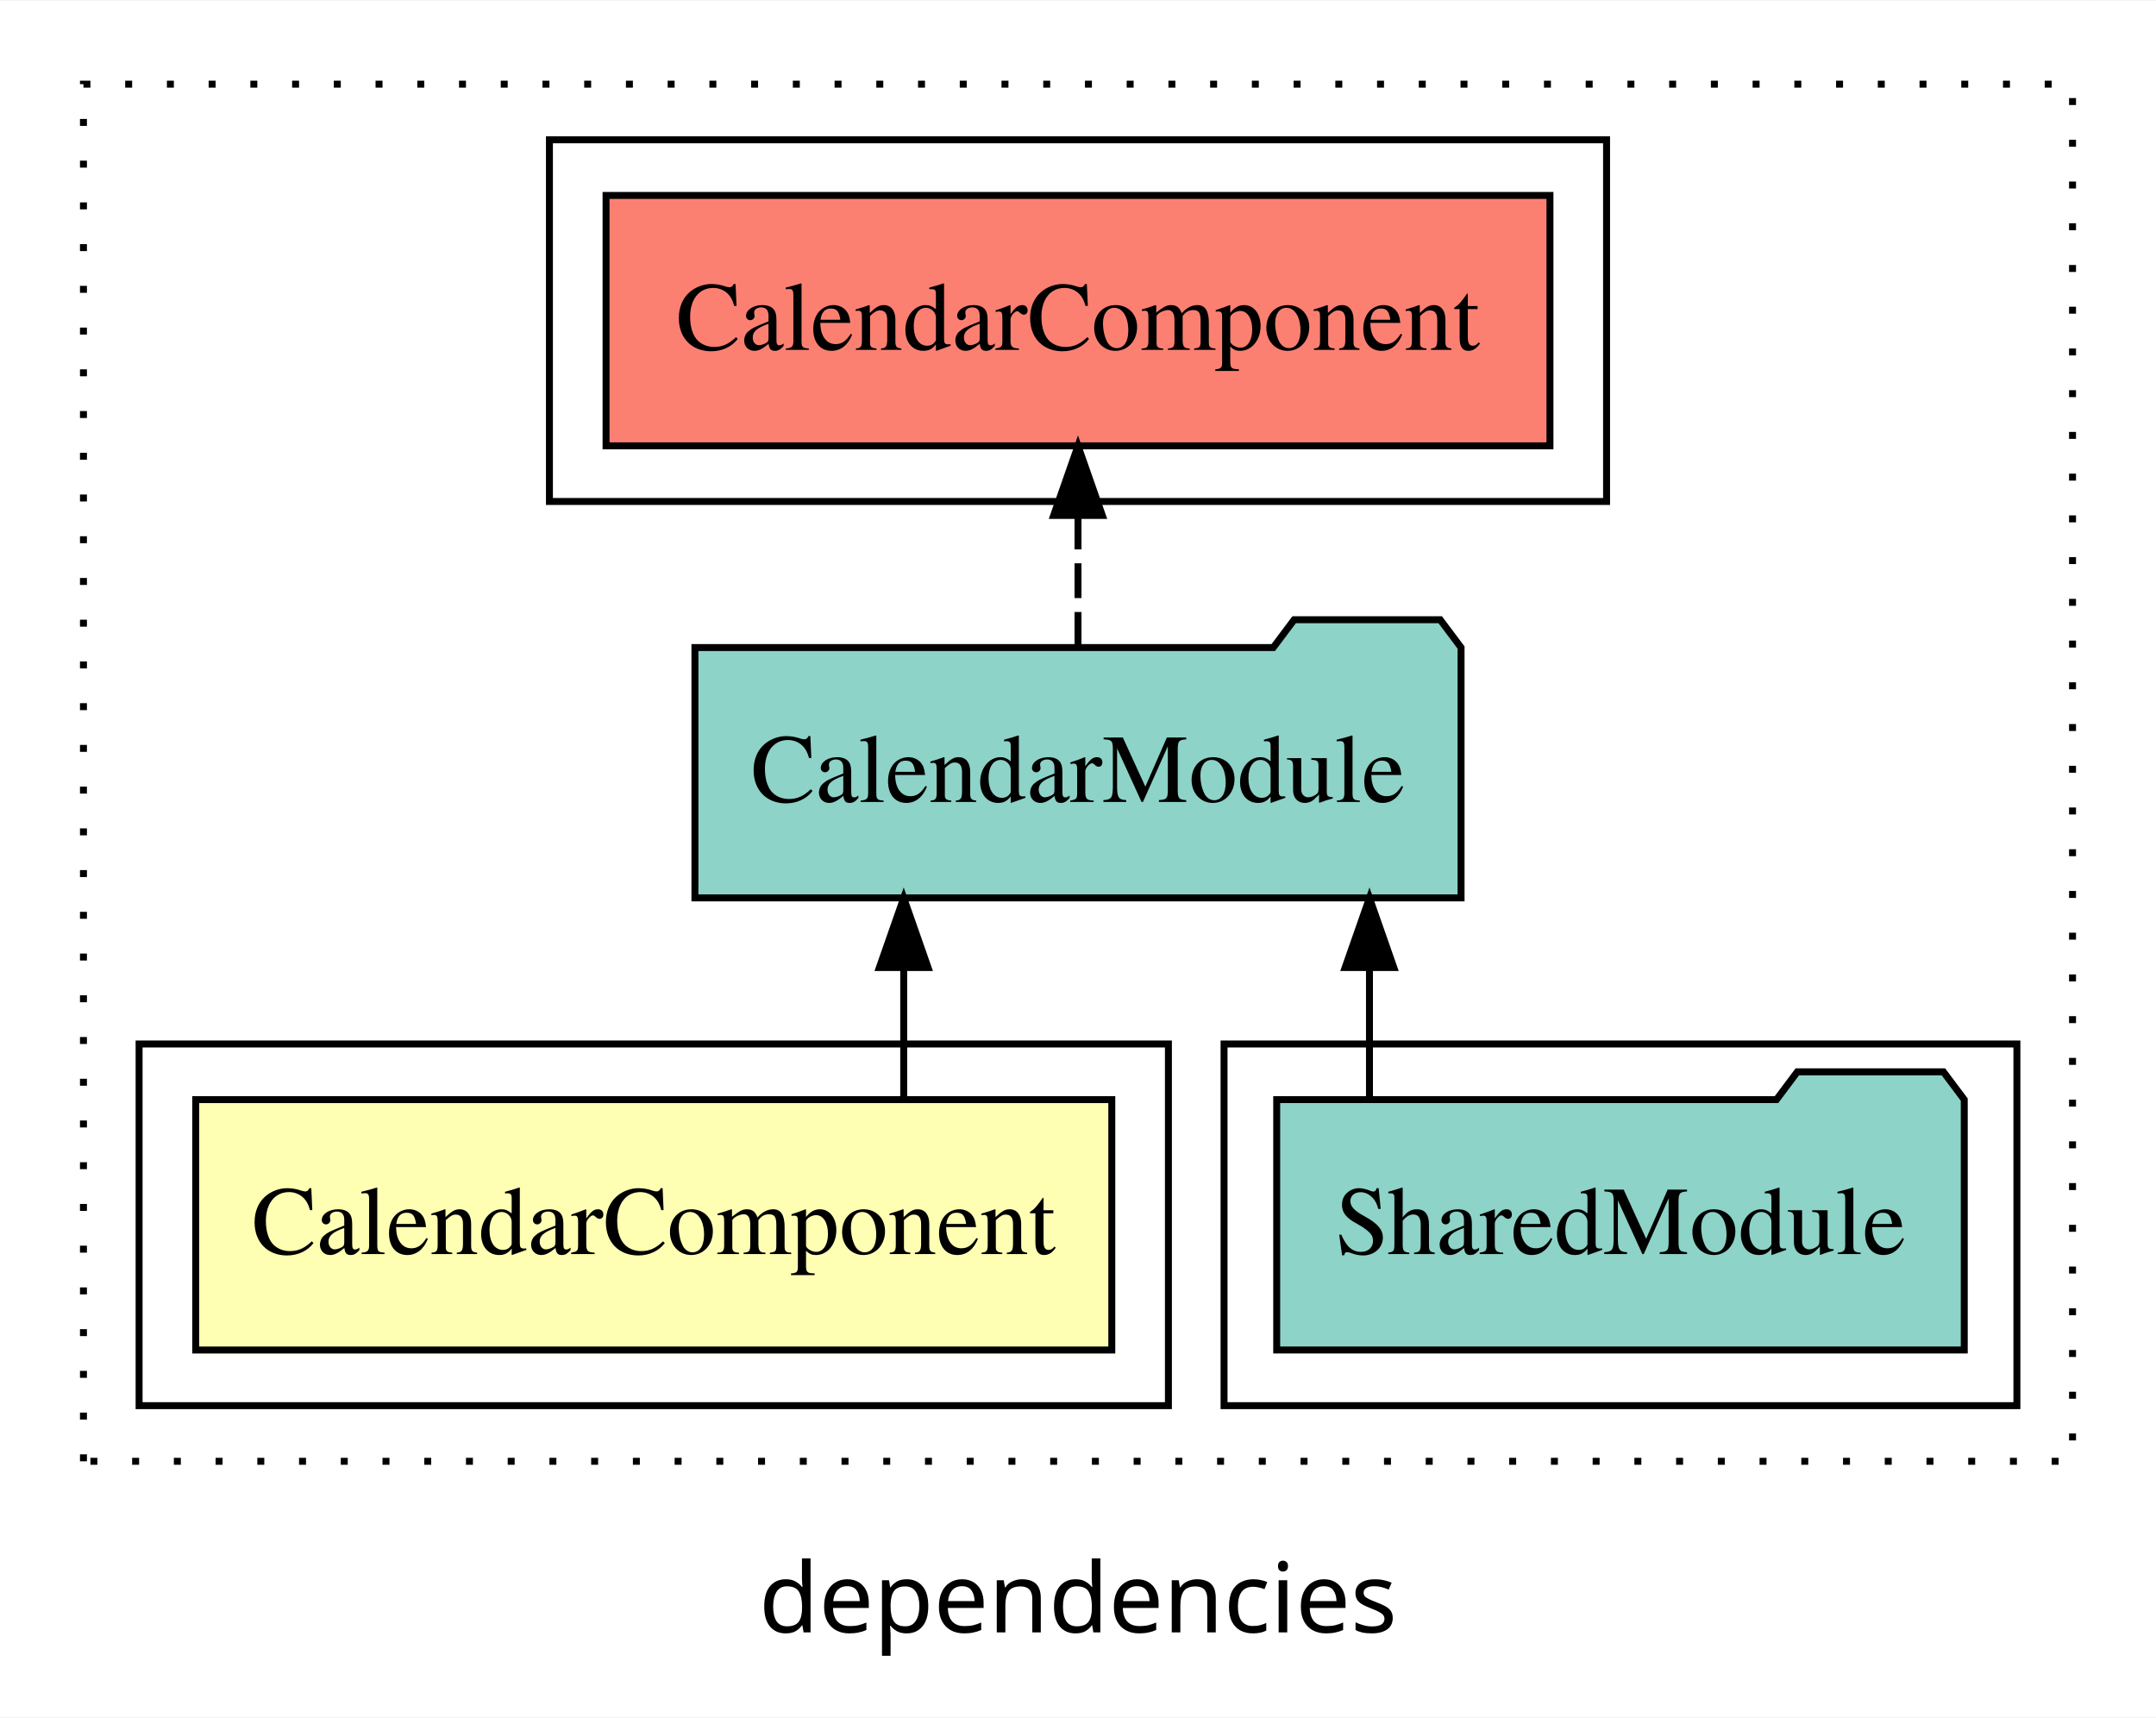
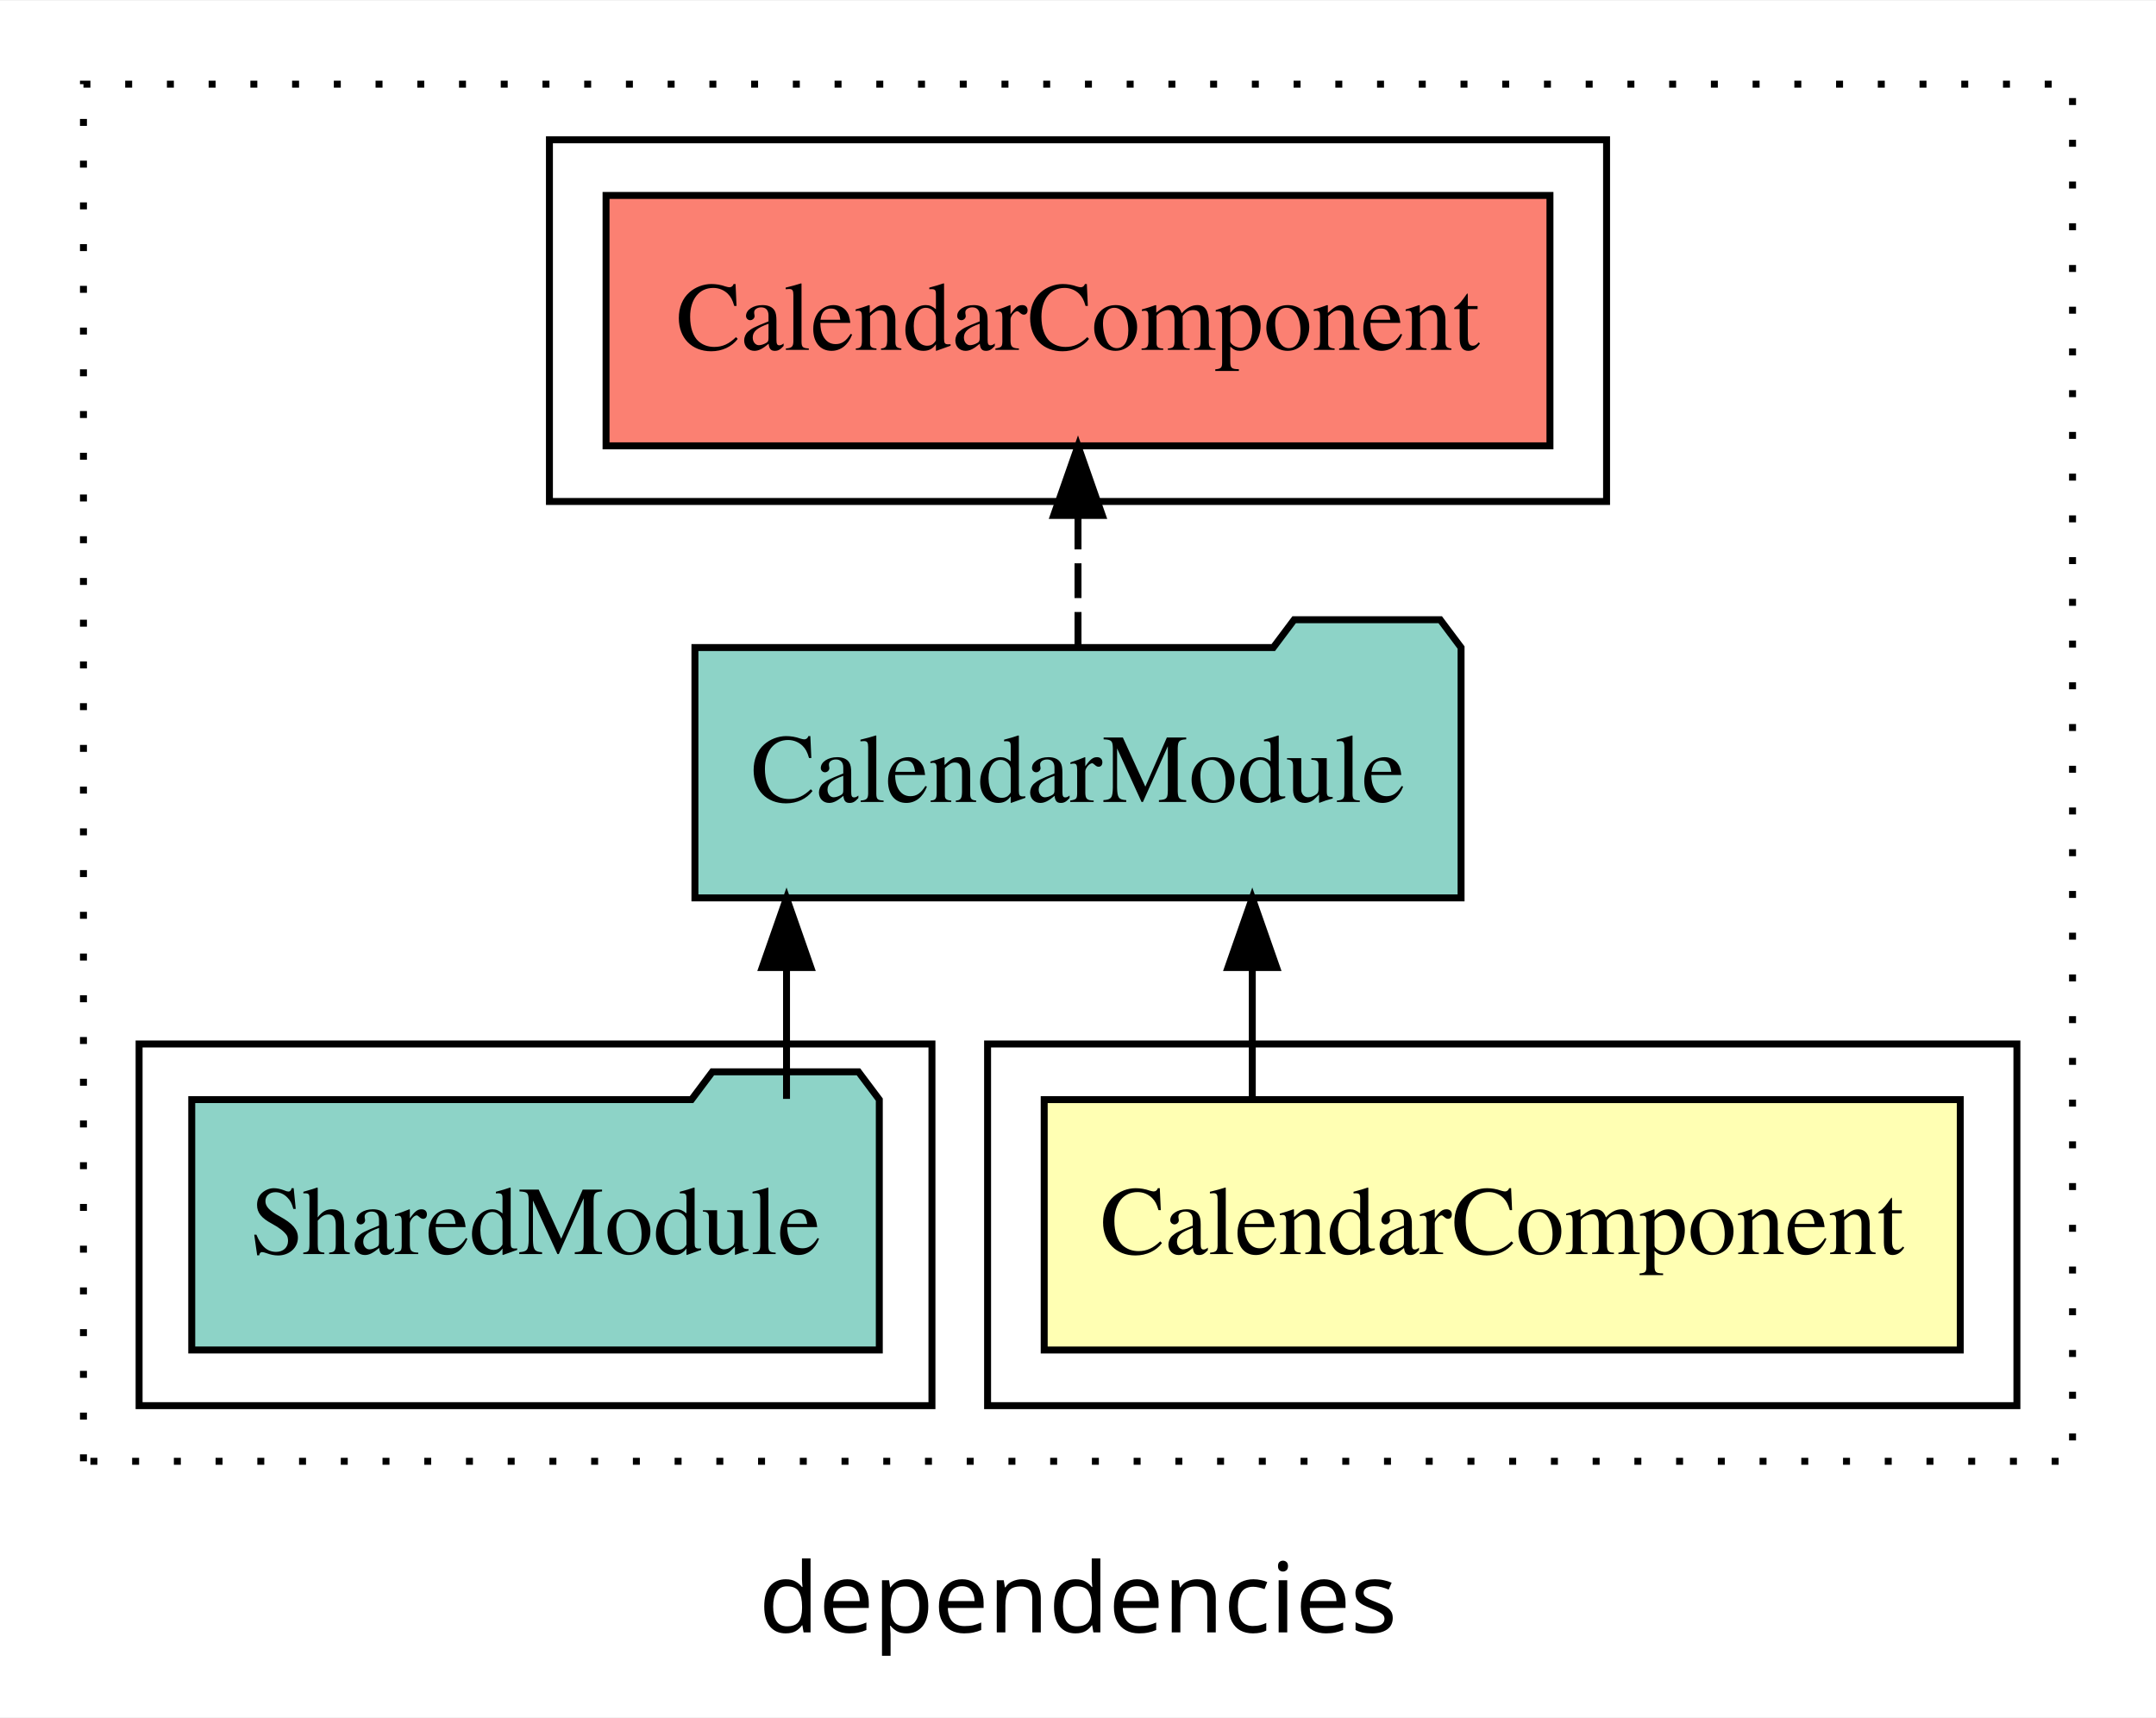
<svg xmlns="http://www.w3.org/2000/svg" width="310pt" height="247pt" viewBox="0.00 0.00 310.00 246.80">
  <g id="graph0" class="graph" transform="scale(1 1) rotate(0) translate(4 242.8)">
    <polygon fill="white" stroke="transparent" points="-4,4 -4,-242.8 306,-242.8 306,4 -4,4" />
    <text text-anchor="middle" x="151" y="-8.2" font-family="sans-serif" font-size="14.00">dependencies</text>
    <g id="clust1" class="cluster">
      <polygon fill="none" stroke="black" stroke-dasharray="1,5" points="8,-32.8 8,-230.8 294,-230.8 294,-32.8 8,-32.8" />
    </g>
+     <g id="clust2" class="cluster">
+       <polygon fill="none" stroke="black" points="138,-40.8 138,-92.8 286,-92.8 286,-40.8 138,-40.8" />
+     </g>
+     <g id="clust4" class="cluster">
+       <polygon fill="none" stroke="black" points="16,-40.8 16,-92.8 130,-92.8 130,-40.8 16,-40.8" />
+     </g>
    <g id="clust5" class="cluster">
      <polygon fill="none" stroke="black" points="75,-170.8 75,-222.8 227,-222.8 227,-170.8 75,-170.8" />
    </g>
-     <g id="clust4" class="cluster">
-       <polygon fill="none" stroke="black" points="172,-40.8 172,-92.8 286,-92.8 286,-40.8 172,-40.8" />
-     </g>
-     <g id="clust2" class="cluster">
-       <polygon fill="none" stroke="black" points="16,-40.8 16,-92.8 164,-92.8 164,-40.8 16,-40.8" />
-     </g>
    <g id="node1" class="node">
-       <polygon fill="#ffffb3" stroke="black" points="155.86,-84.8 24.14,-84.8 24.14,-48.8 155.86,-48.8 155.86,-84.8" />
-       <text text-anchor="middle" x="90" y="-62.6" font-family="Times,serif" font-size="14.00">CalendarComponent</text>
+       <polygon fill="#ffffb3" stroke="black" points="277.86,-84.8 146.14,-84.8 146.14,-48.8 277.86,-48.8 277.86,-84.8" />
+       <text text-anchor="middle" x="212" y="-62.6" font-family="Times,serif" font-size="14.00">CalendarComponent</text>
    </g>
    <g id="node2" class="node">
      <polygon fill="#8dd3c7" stroke="black" points="206.08,-149.8 203.08,-153.8 182.08,-153.8 179.08,-149.8 95.92,-149.8 95.92,-113.8 206.08,-113.8 206.08,-149.8" />
      <text text-anchor="middle" x="151" y="-127.6" font-family="Times,serif" font-size="14.00">CalendarModule</text>
    </g>
    <g id="edge1" class="edge">
-       <path fill="none" stroke="black" d="M125.94,-84.91C125.94,-84.91 125.94,-103.79 125.94,-103.79" />
-       <polygon fill="black" stroke="black" points="122.44,-103.79 125.94,-113.79 129.44,-103.79 122.44,-103.79" />
+       <path fill="none" stroke="black" d="M176.06,-84.91C176.06,-84.91 176.06,-103.79 176.06,-103.79" />
+       <polygon fill="black" stroke="black" points="172.56,-103.79 176.06,-113.79 179.56,-103.79 172.56,-103.79" />
    </g>
    <g id="node4" class="node">
      <polygon fill="#fb8072" stroke="black" points="218.86,-214.8 83.14,-214.8 83.14,-178.8 218.86,-178.8 218.86,-214.8" />
      <text text-anchor="middle" x="151" y="-192.6" font-family="Times,serif" font-size="14.00">CalendarComponent </text>
    </g>
    <g id="edge3" class="edge">
      <path fill="none" stroke="black" stroke-dasharray="5,2" d="M151,-149.91C151,-149.91 151,-168.79 151,-168.79" />
      <polygon fill="black" stroke="black" points="147.5,-168.79 151,-178.79 154.5,-168.79 147.5,-168.79" />
    </g>
    <g id="node3" class="node">
-       <polygon fill="#8dd3c7" stroke="black" points="278.43,-84.8 275.43,-88.8 254.43,-88.8 251.43,-84.8 179.57,-84.8 179.57,-48.8 278.43,-48.8 278.43,-84.8" />
-       <text text-anchor="middle" x="229" y="-62.6" font-family="Times,serif" font-size="14.00">SharedModule</text>
+       <polygon fill="#8dd3c7" stroke="black" points="122.43,-84.8 119.43,-88.8 98.43,-88.8 95.43,-84.8 23.57,-84.8 23.57,-48.8 122.43,-48.8 122.43,-84.8" />
+       <text text-anchor="middle" x="73" y="-62.6" font-family="Times,serif" font-size="14.00">SharedModule</text>
    </g>
    <g id="edge2" class="edge">
-       <path fill="none" stroke="black" d="M192.91,-84.91C192.91,-84.91 192.91,-103.79 192.91,-103.79" />
-       <polygon fill="black" stroke="black" points="189.41,-103.79 192.91,-113.79 196.41,-103.79 189.41,-103.79" />
+       <path fill="none" stroke="black" d="M109.09,-84.91C109.09,-84.91 109.09,-103.79 109.09,-103.79" />
+       <polygon fill="black" stroke="black" points="105.59,-103.79 109.09,-113.79 112.59,-103.79 105.59,-103.79" />
    </g>
  </g>
</svg>
